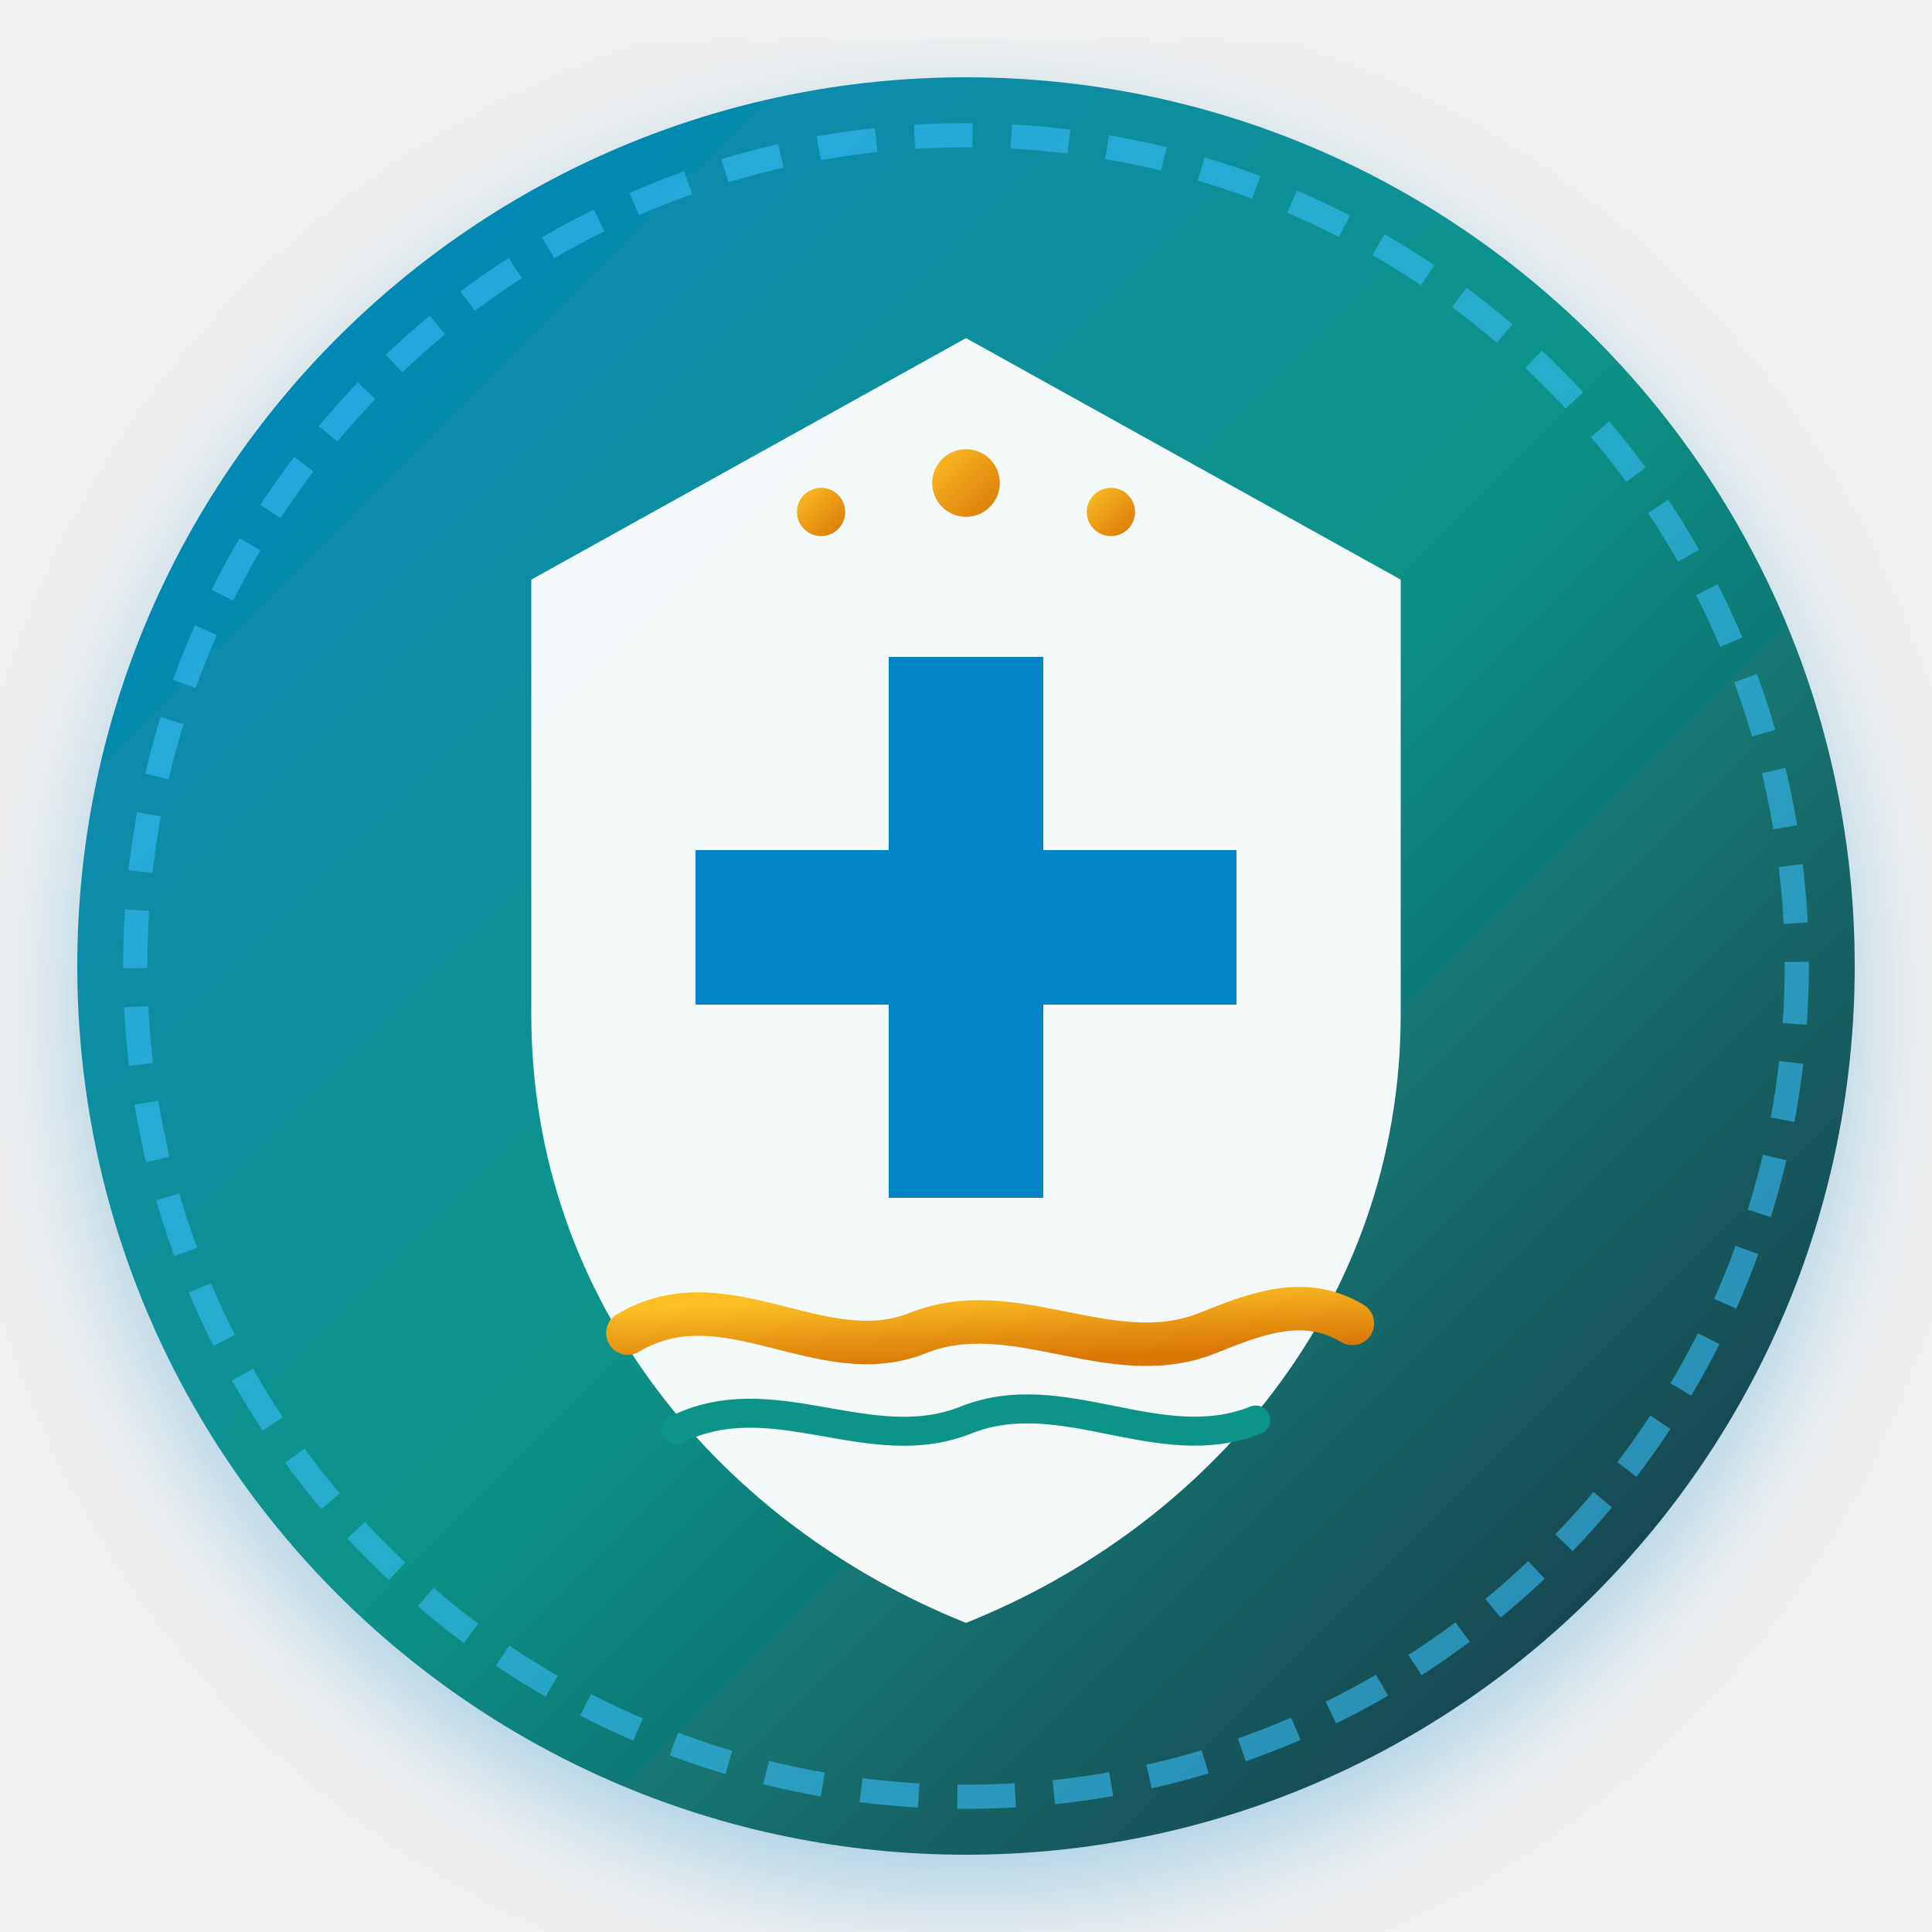
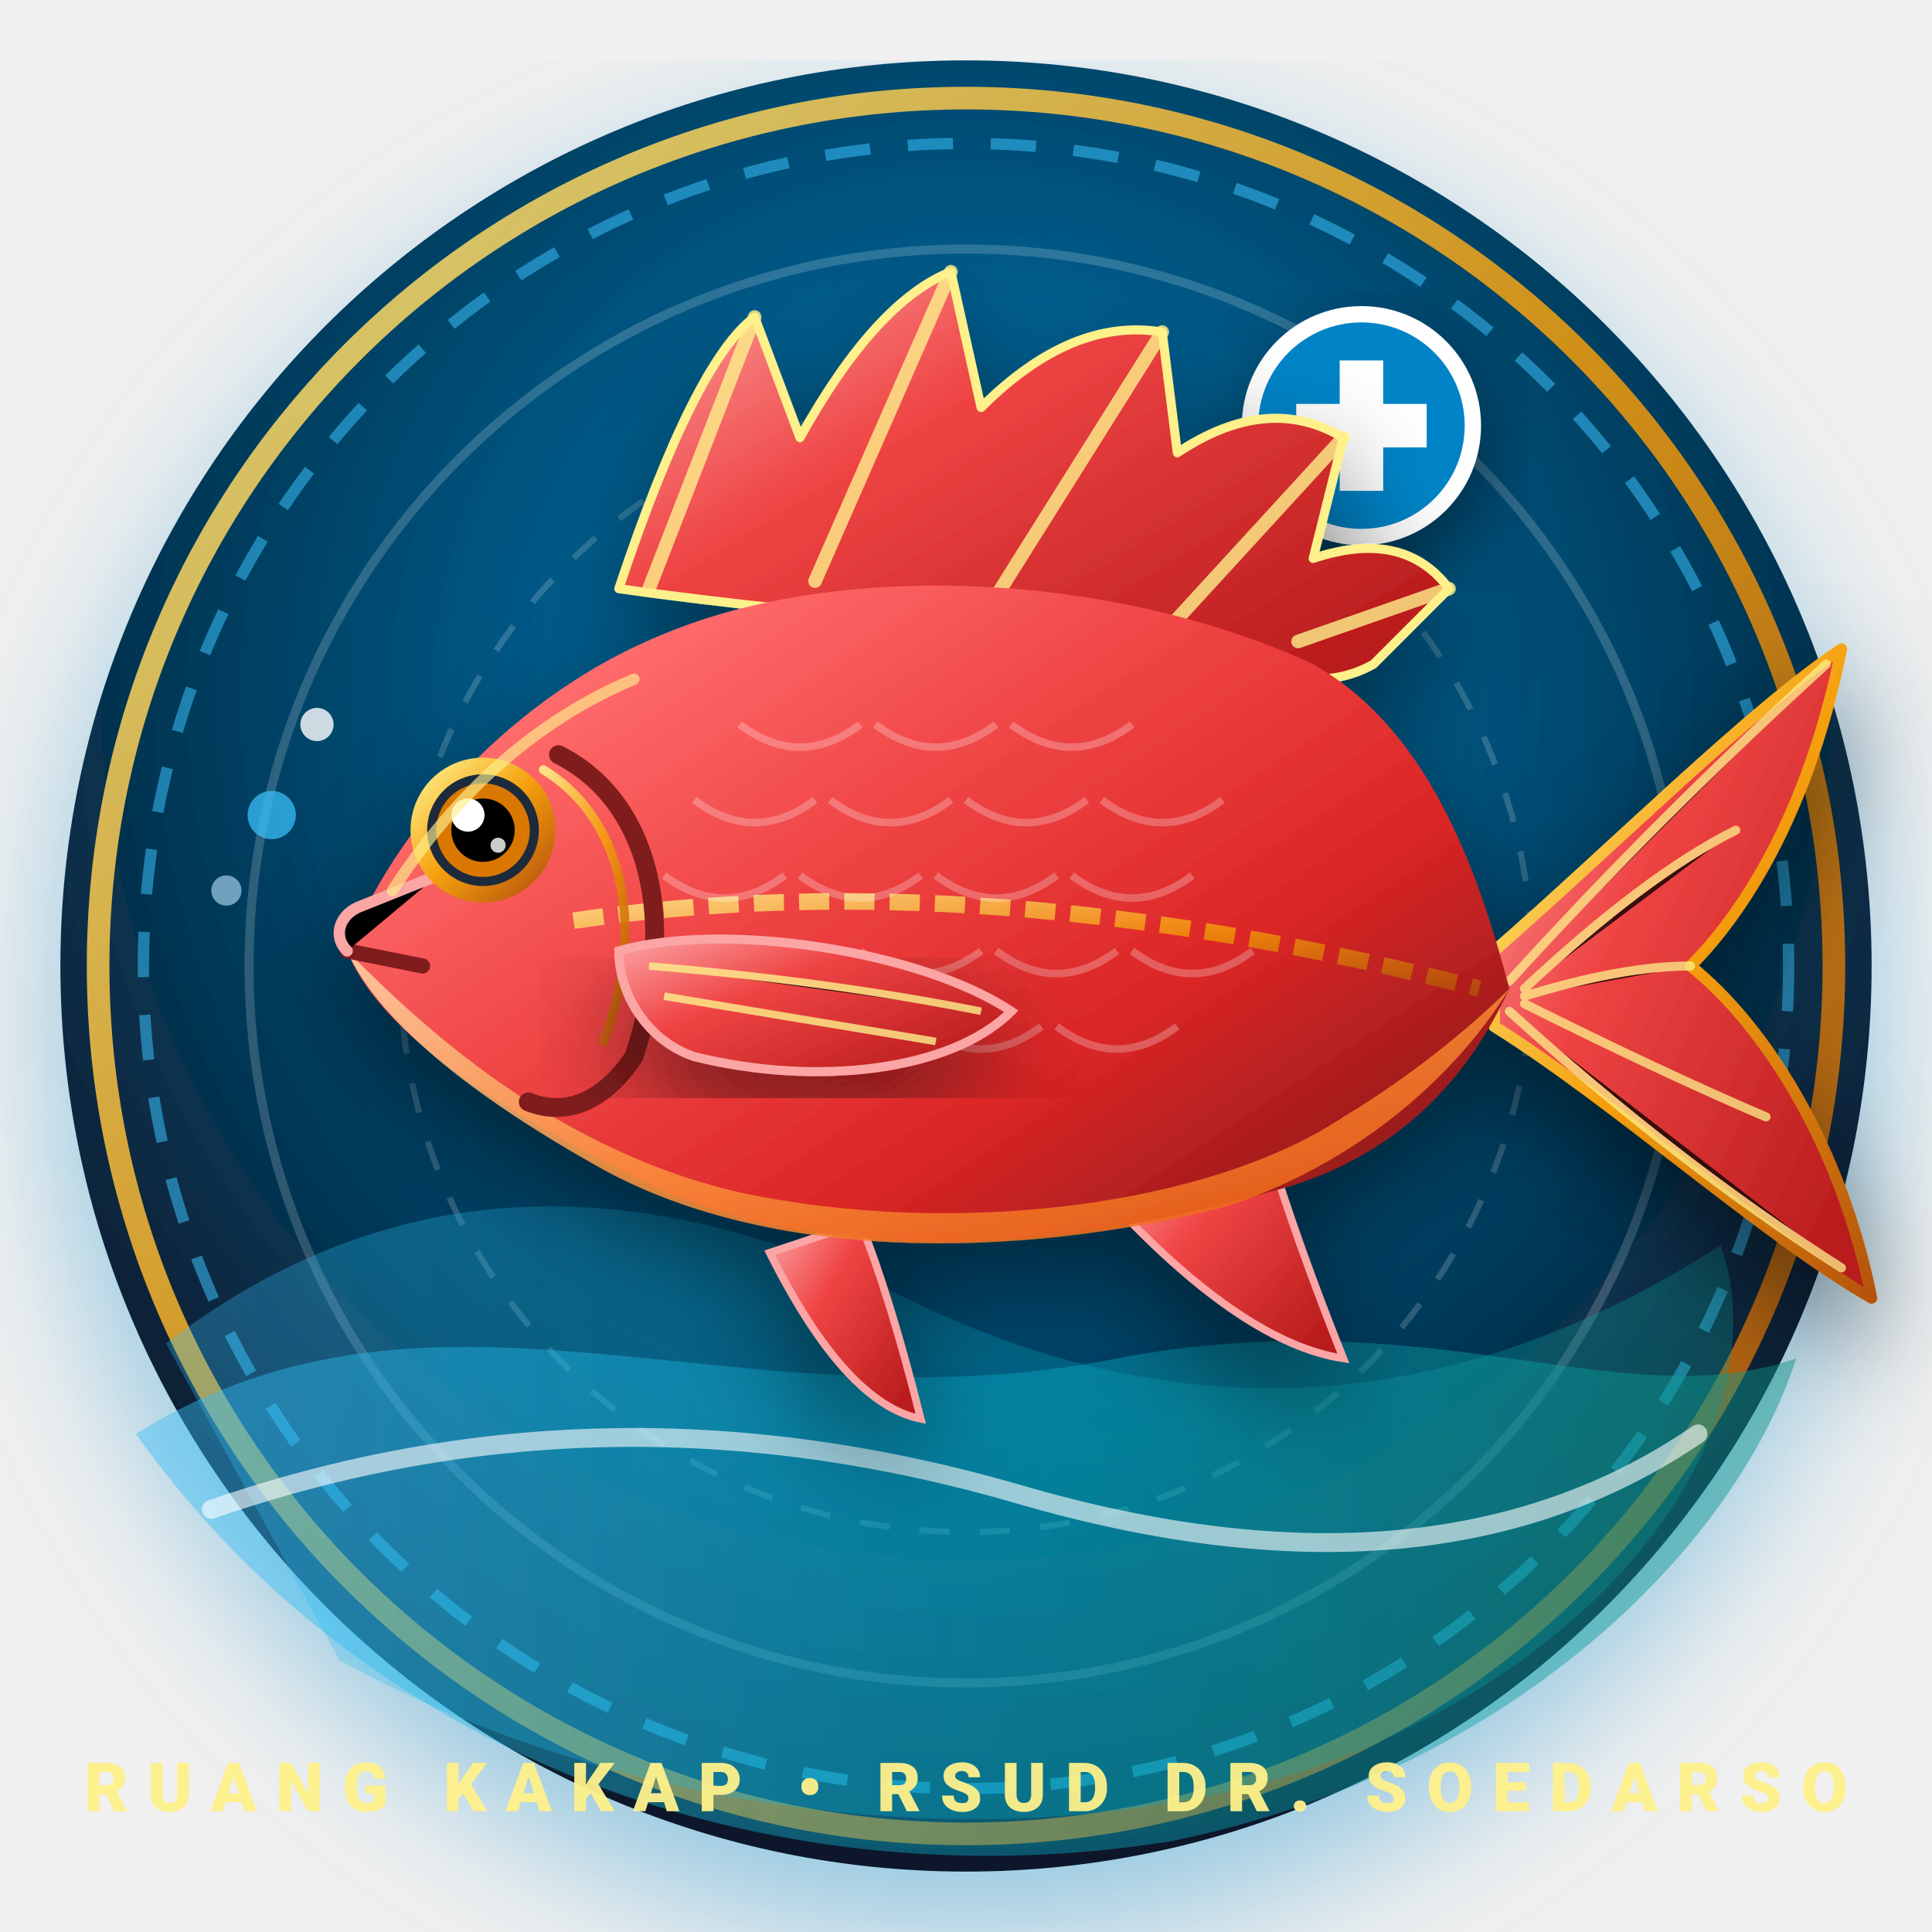
- <svg xmlns="http://www.w3.org/2000/svg" viewBox="0 0 200 200" width="100%" height="100%">
+ <svg xmlns="http://www.w3.org/2000/svg" viewBox="0 0 256 256" width="100%" height="100%">
  <defs>
-     <linearGradient id="gradKakap" x1="0%" y1="0%" x2="100%" y2="100%">
+     <radialGradient id="bgGlow" cx="50%" cy="35%" r="70%">
      <stop offset="0%" stop-color="#0284c7" />
-       <stop offset="50%" stop-color="#0d9488" />
-       <stop offset="100%" stop-color="#1e293b" />
+       <stop offset="45%" stop-color="#034d75" />
+       <stop offset="85%" stop-color="#091e32" />
+       <stop offset="100%" stop-color="#051321" />
+     </radialGradient>
+     <linearGradient id="kakapBodyGrad" x1="15%" y1="20%" x2="90%" y2="85%">
+       <stop offset="0%" stop-color="#ff6b6b" />
+       <stop offset="35%" stop-color="#ef4444" />
+       <stop offset="70%" stop-color="#dc2626" />
+       <stop offset="100%" stop-color="#991b1b" />
    </linearGradient>
-     <linearGradient id="goldAcc" x1="0%" y1="0%" x2="100%" y2="100%">
-       <stop offset="0%" stop-color="#fbbf24" />
-       <stop offset="100%" stop-color="#d97706" />
+     <linearGradient id="kakapBellyGrad" x1="0%" y1="0%" x2="100%" y2="100%">
+       <stop offset="0%" stop-color="#fed7aa" />
+       <stop offset="50%" stop-color="#fb923c" />
+       <stop offset="100%" stop-color="#ea580c" />
    </linearGradient>
-     <filter id="glow" x="-20%" y="-20%" width="140%" height="140%">
-       <feDropShadow dx="0" dy="4" stdDeviation="6" flood-color="#0284c7" flood-opacity="0.3" />
+     <linearGradient id="finGrad" x1="0%" y1="0%" x2="100%" y2="80%">
+       <stop offset="0%" stop-color="#fca5a5" />
+       <stop offset="40%" stop-color="#ef4444" />
+       <stop offset="100%" stop-color="#b91c1c" />
+     </linearGradient>
+     <linearGradient id="goldRing" x1="0%" y1="0%" x2="100%" y2="100%">
+       <stop offset="0%" stop-color="#fef08a" />
+       <stop offset="50%" stop-color="#f59e0b" />
+       <stop offset="100%" stop-color="#b45309" />
+     </linearGradient>
+     <linearGradient id="waveAqua" x1="0%" y1="0%" x2="100%" y2="0%">
+       <stop offset="0%" stop-color="#38bdf8" stop-opacity="0.9" />
+       <stop offset="50%" stop-color="#06b6d4" stop-opacity="0.8" />
+       <stop offset="100%" stop-color="#0d9488" stop-opacity="0.95" />
+     </linearGradient>
+     <filter id="fishShadow" x="-20%" y="-20%" width="140%" height="140%">
+       <feDropShadow dx="0" dy="6" stdDeviation="7" flood-color="#000000" flood-opacity="0.5" />
+     </filter>
+     <filter id="badgeGlow" x="-20%" y="-20%" width="140%" height="140%">
+       <feDropShadow dx="0" dy="8" stdDeviation="10" flood-color="#0284c7" flood-opacity="0.4" />
    </filter>
  </defs>
-   <circle cx="100" cy="100" r="92" fill="url(#gradKakap)" filter="url(#glow)" />
-   <circle cx="100" cy="100" r="86" fill="none" stroke="#38bdf8" stroke-width="2.5" stroke-dasharray="6,4" opacity="0.6" />
-   <path d="M100 35 L145 60 V105 C145 135 125 158 100 168 C75 158 55 135 55 105 V60 Z" fill="#ffffff" opacity="0.95" />
-   <path d="M92 68 H108 V88 H128 V104 H108 V124 H92 V104 H72 V88 H92 Z" fill="#0284c7" />
-   <path d="M65 138 C75 132 85 142 95 138 C105 134 115 142 125 138 C130 136 135 134 140 137" fill="none" stroke="url(#goldAcc)" stroke-width="4.5" stroke-linecap="round" />
-   <path d="M70 148 C80 143 90 151 100 147 C110 143 120 151 130 147" fill="none" stroke="#0d9488" stroke-width="3" stroke-linecap="round" />
-   <circle cx="100" cy="50" r="3.5" fill="url(#goldAcc)" />
-   <circle cx="85" cy="53" r="2.5" fill="url(#goldAcc)" />
-   <circle cx="115" cy="53" r="2.5" fill="url(#goldAcc)" />
+   <circle cx="128" cy="128" r="120" fill="url(#bgGlow)" filter="url(#badgeGlow)" />
+   <circle cx="128" cy="128" r="115" fill="none" stroke="url(#goldRing)" stroke-width="3" opacity="0.85" />
+   <circle cx="128" cy="128" r="109" fill="none" stroke="#38bdf8" stroke-width="1.5" stroke-dasharray="6,5" opacity="0.55" />
+   <g opacity="0.18">
+     <circle cx="128" cy="128" r="95" fill="none" stroke="#ffffff" stroke-width="1.2" />
+     <circle cx="128" cy="128" r="75" fill="none" stroke="#ffffff" stroke-width="0.8" stroke-dasharray="4,4" />
+   </g>
+   <g transform="translate(166, 42) scale(0.72)" filter="url(#fishShadow)">
+     <circle cx="20" cy="20" r="22" fill="#ffffff" />
+     <circle cx="20" cy="20" r="19" fill="#0284c7" />
+     <path d="M16 8 h8 v8 h8 v8 h-8 v8 h-8 v-8 h-8 v-8 h8 z" fill="#ffffff" />
+   </g>
+   <path d="M22 178 Q 65 145 120 172 T 228 165 C 235 185 220 215 180 232 C 140 248 85 242 45 220 Z" fill="url(#waveAqua)" opacity="0.35" />
+   <path d="M18 190 C 58 165 98 190 148 180 C 190 172 215 188 238 180 C 230 205 200 235 155 244 C 105 252 50 235 18 190 Z" fill="url(#waveAqua)" opacity="0.5" />
+   <path d="M28 200 Q 80 182 135 198 T 225 190" fill="none" stroke="#ffffff" stroke-width="2.5" stroke-linecap="round" opacity="0.6" />
+   <g filter="url(#fishShadow)">
+     <path d="M 82 78               Q 92 48 100 42               L 106 58               Q 116 40 126 36               L 130 54               Q 142 42 154 44               L 156 60               Q 168 52 178 58               L 174 74               Q 186 70 192 78               L 182 88               Q 175 92 165 88               C 145 84 110 82 82 78 Z" fill="url(#finGrad)" stroke="#fef08a" stroke-width="1.2" stroke-linejoin="round" />
+     <path d="M 86 78 L 100 42               M 108 77 L 126 36               M 132 79 L 154 44               M 156 82 L 178 58              M 172 85 L 192 78" stroke="#fef08a" stroke-width="1.8" stroke-linecap="round" opacity="0.8" />
+     <path d="M 148 160 Q 165 178 178 180 Q 172 165 168 152 Z" fill="url(#finGrad)" stroke="#fca5a5" stroke-width="1" />
+     <path d="M 102 166 Q 112 186 122 188 Q 118 172 114 162 Z" fill="url(#finGrad)" stroke="#fca5a5" stroke-width="1" />
+     <path d="M 198 126               C 214 112 232 94 244 86               C 240 106 232 120 224 128               C 234 136 244 152 248 172               C 234 164 214 146 198 136 Z" fill="url(#finGrad)" stroke="url(#goldRing)" stroke-width="1.5" stroke-linejoin="round" />
+     <path d="M 200 130 Q 220 108 242 88              M 202 131 Q 218 116 230 110              M 202 132 Q 215 128 224 128              M 202 133 Q 220 142 234 148              M 200 134 Q 222 154 244 168" stroke="#fef08a" stroke-width="1.2" stroke-linecap="round" opacity="0.75" />
+     <path d="M 46 126               C 52 110 68 92 88 84               C 112 74 148 76 174 88               C 188 96 195 112 200 131               C 194 144 184 154 168 158               C 140 166 108 168 84 156               C 64 146 50 136 46 126 Z" fill="url(#kakapBodyGrad)" />
+     <path d="M 46 126               C 54 134 72 152 98 158               C 126 164 160 160 178 148               C 188 142 196 135 200 131               C 192 144 178 155 162 160               C 134 167 102 167 80 155               C 62 145 50 135 46 126 Z" fill="url(#kakapBellyGrad)" opacity="0.85" />
+     <path d="M 76 122 Q 130 114 196 131" fill="none" stroke="url(#goldRing)" stroke-width="2.2" stroke-dasharray="4,2" opacity="0.8" />
+     <g opacity="0.25" stroke="#ffffff" stroke-width="1" fill="none">
+       <path d="M 98 96 Q 106 102 114 96 M 116 96 Q 124 102 132 96 M 134 96 Q 142 102 150 96" />
+       <path d="M 92 106 Q 100 112 108 106 M 110 106 Q 118 112 126 106 M 128 106 Q 136 112 144 106 M 146 106 Q 154 112 162 106" />
+       <path d="M 88 116 Q 96 122 104 116 M 106 116 Q 114 122 122 116 M 124 116 Q 132 122 140 116 M 142 116 Q 150 122 158 116" />
+       <path d="M 96 126 Q 104 132 112 126 M 114 126 Q 122 132 130 126 M 132 126 Q 140 132 148 126 M 150 126 Q 158 132 166 126" />
+       <path d="M 104 136 Q 112 142 120 136 M 122 136 Q 130 142 138 136 M 140 136 Q 148 142 156 136" />
+     </g>
+     <path d="M 74 100 C 86 106 90 122 84 140 C 80 146 75 148 70 146" fill="none" stroke="#7f1d1d" stroke-width="2.5" stroke-linecap="round" />
+     <path d="M 72 102 C 82 108 86 122 80 138" fill="none" stroke="url(#goldRing)" stroke-width="1.2" stroke-linecap="round" opacity="0.9" />
+     <path d="M 82 126               C 96 122 122 126 134 134               C 126 142 108 144 92 140               C 86 138 82 132 82 126 Z" fill="url(#finGrad)" stroke="#fca5a5" stroke-width="1.2" filter="url(#fishShadow)" />
+     <path d="M 86 128 Q 110 130 130 134              M 88 132 Q 106 135 124 138" stroke="#fef08a" stroke-width="1" opacity="0.8" />
+     <path d="M 46 126 L 56 128" stroke="#7f1d1d" stroke-width="2" stroke-linecap="round" />
+     <path d="M 46 126 C 44 124 45 121 48 120 L 58 116" stroke="#fca5a5" stroke-width="1.5" stroke-linecap="round" />
+     <circle cx="64" cy="110" r="8.5" fill="#1e293b" stroke="url(#goldRing)" stroke-width="2.2" />
+     <circle cx="64" cy="110" r="6.2" fill="#d97706" />
+     <circle cx="64" cy="110" r="4.2" fill="#000000" />
+     <circle cx="62" cy="108" r="2.2" fill="#ffffff" />
+     <circle cx="66" cy="112" r="1.0" fill="#ffffff" opacity="0.8" />
+     <path d="M 52 118 Q 65 98 84 90" fill="none" stroke="#fef08a" stroke-width="1.5" opacity="0.65" stroke-linecap="round" />
+   </g>
+   <circle cx="36" cy="108" r="3.2" fill="#38bdf8" opacity="0.75" />
+   <circle cx="30" cy="118" r="2.0" fill="#bae6fd" opacity="0.6" />
+   <circle cx="42" cy="96" r="2.2" fill="#ffffff" opacity="0.8" />
+   <g transform="translate(128, 240)">
+     <text text-anchor="middle" font-family="-apple-system, BlinkMacSystemFont, 'Segoe UI', Roboto, sans-serif" font-size="9" font-weight="800" letter-spacing="2.5" fill="#fef08a" opacity="0.95">
+       RUANG KAKAP • RSUD DR. SOEDARSO
+     </text>
+   </g>
</svg>
